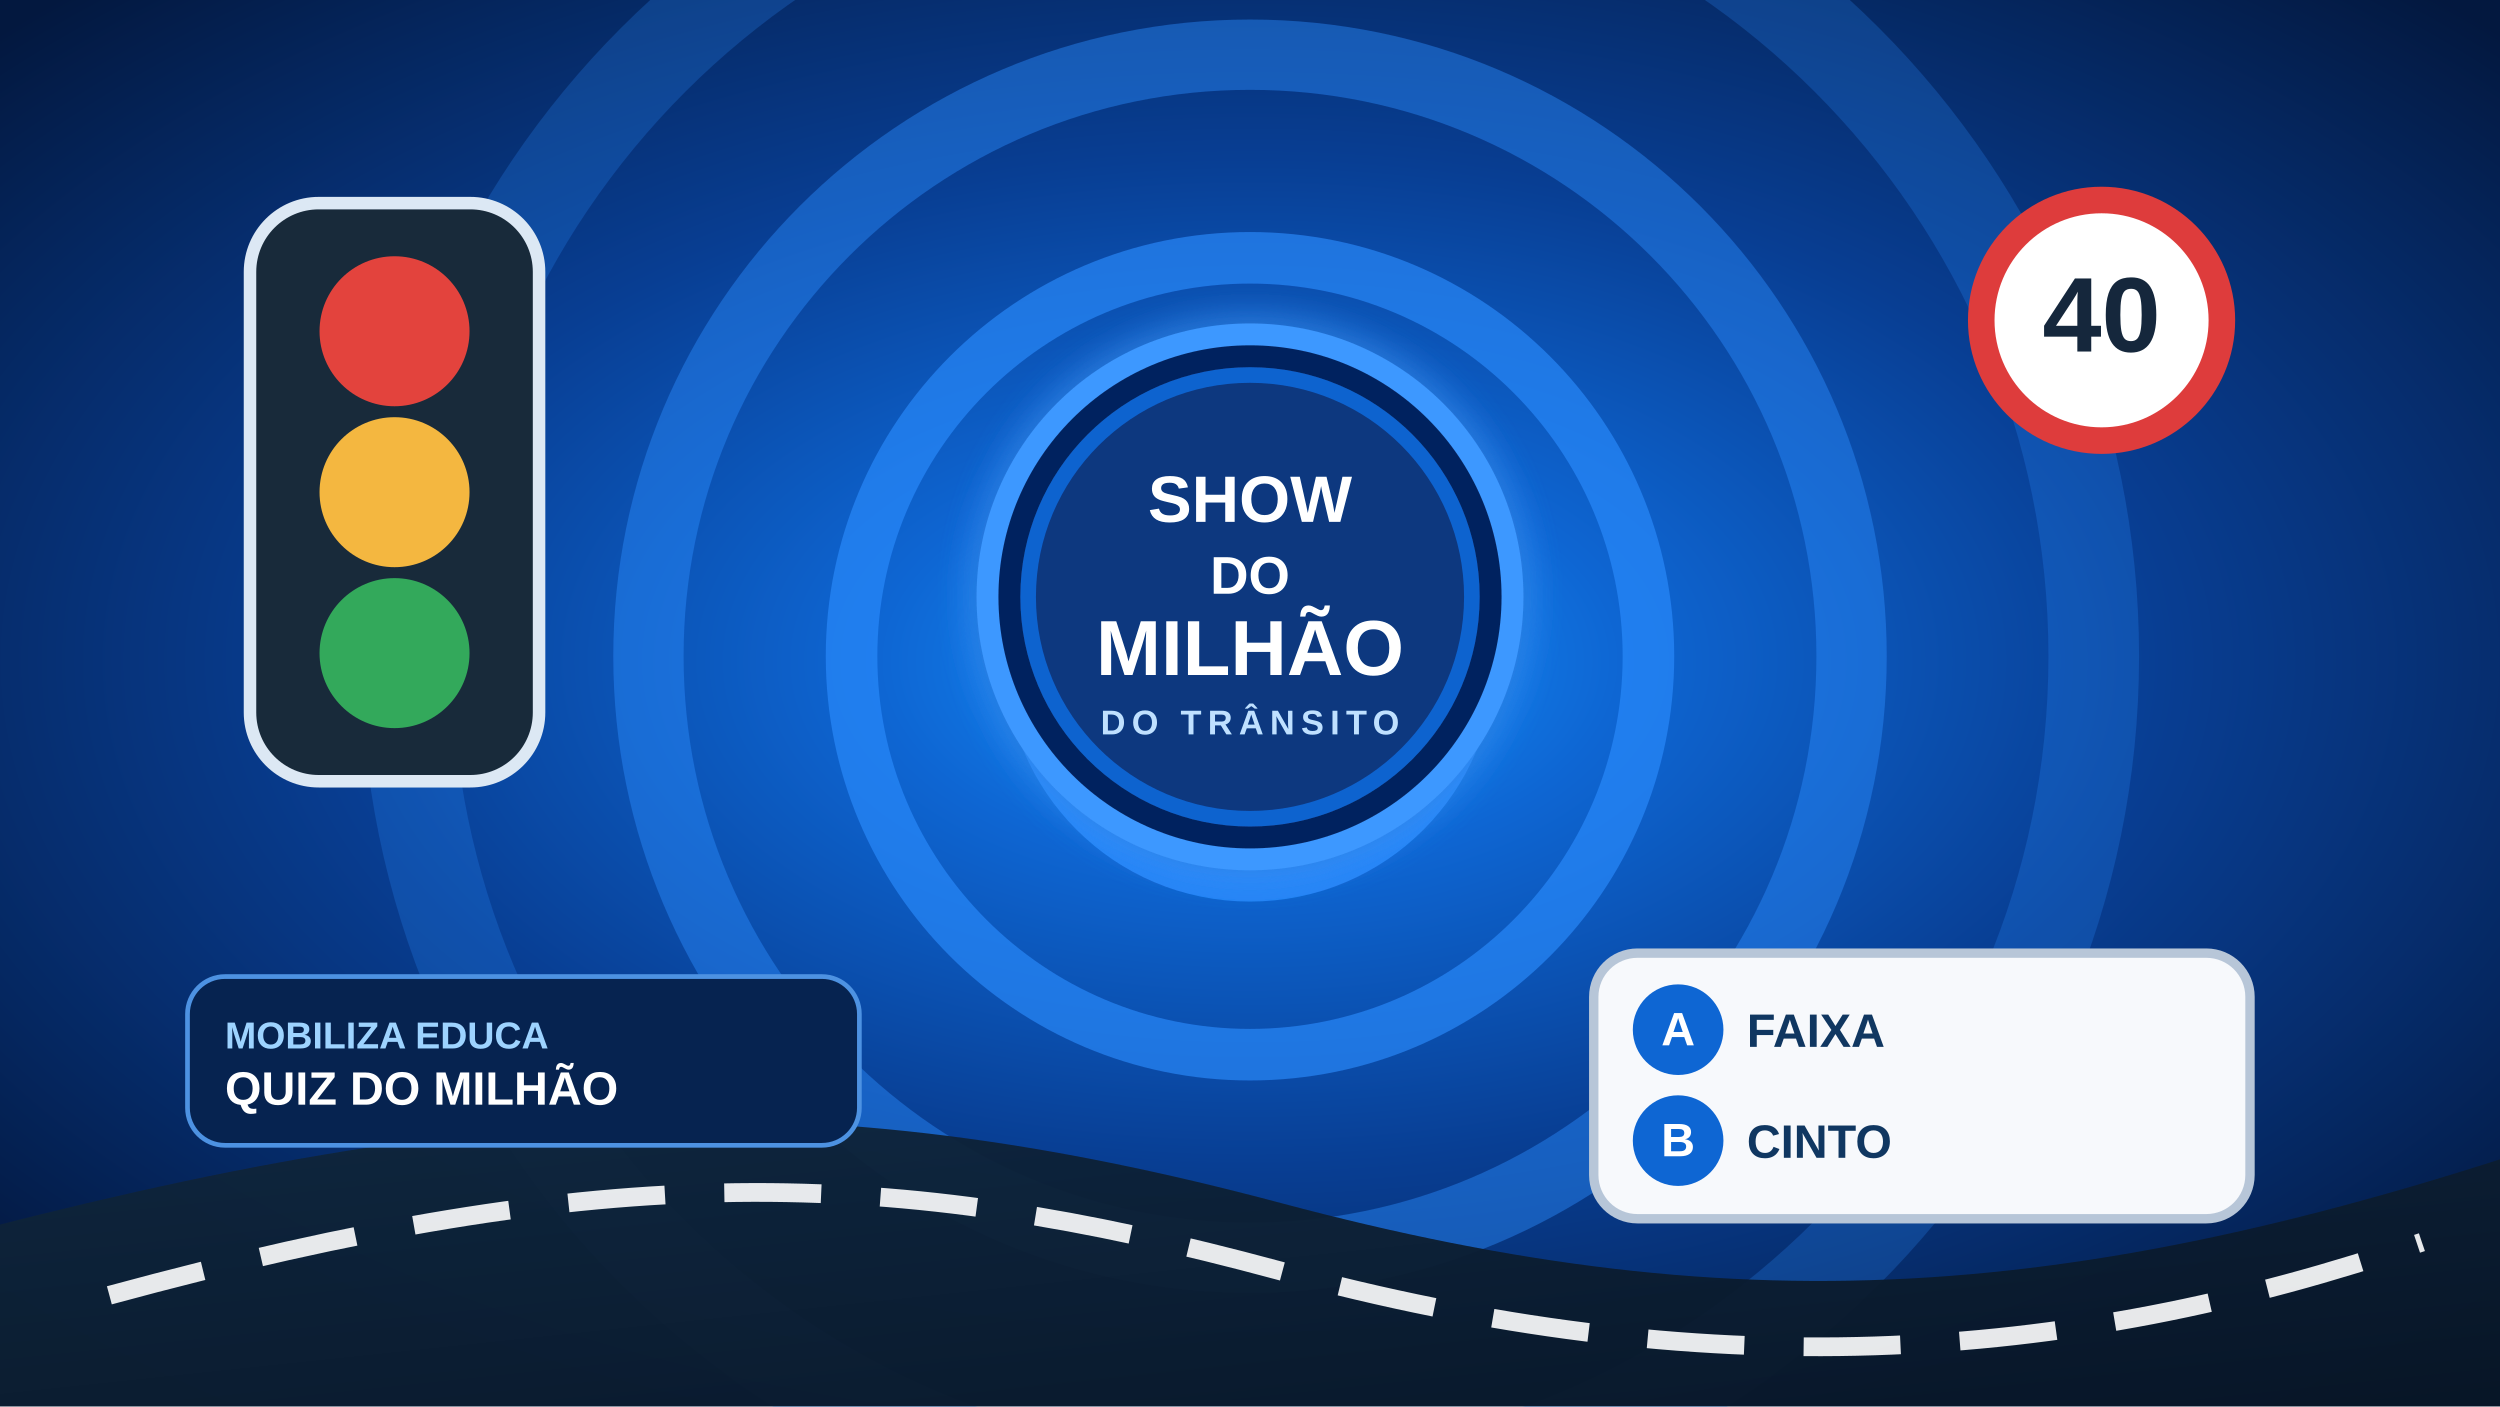
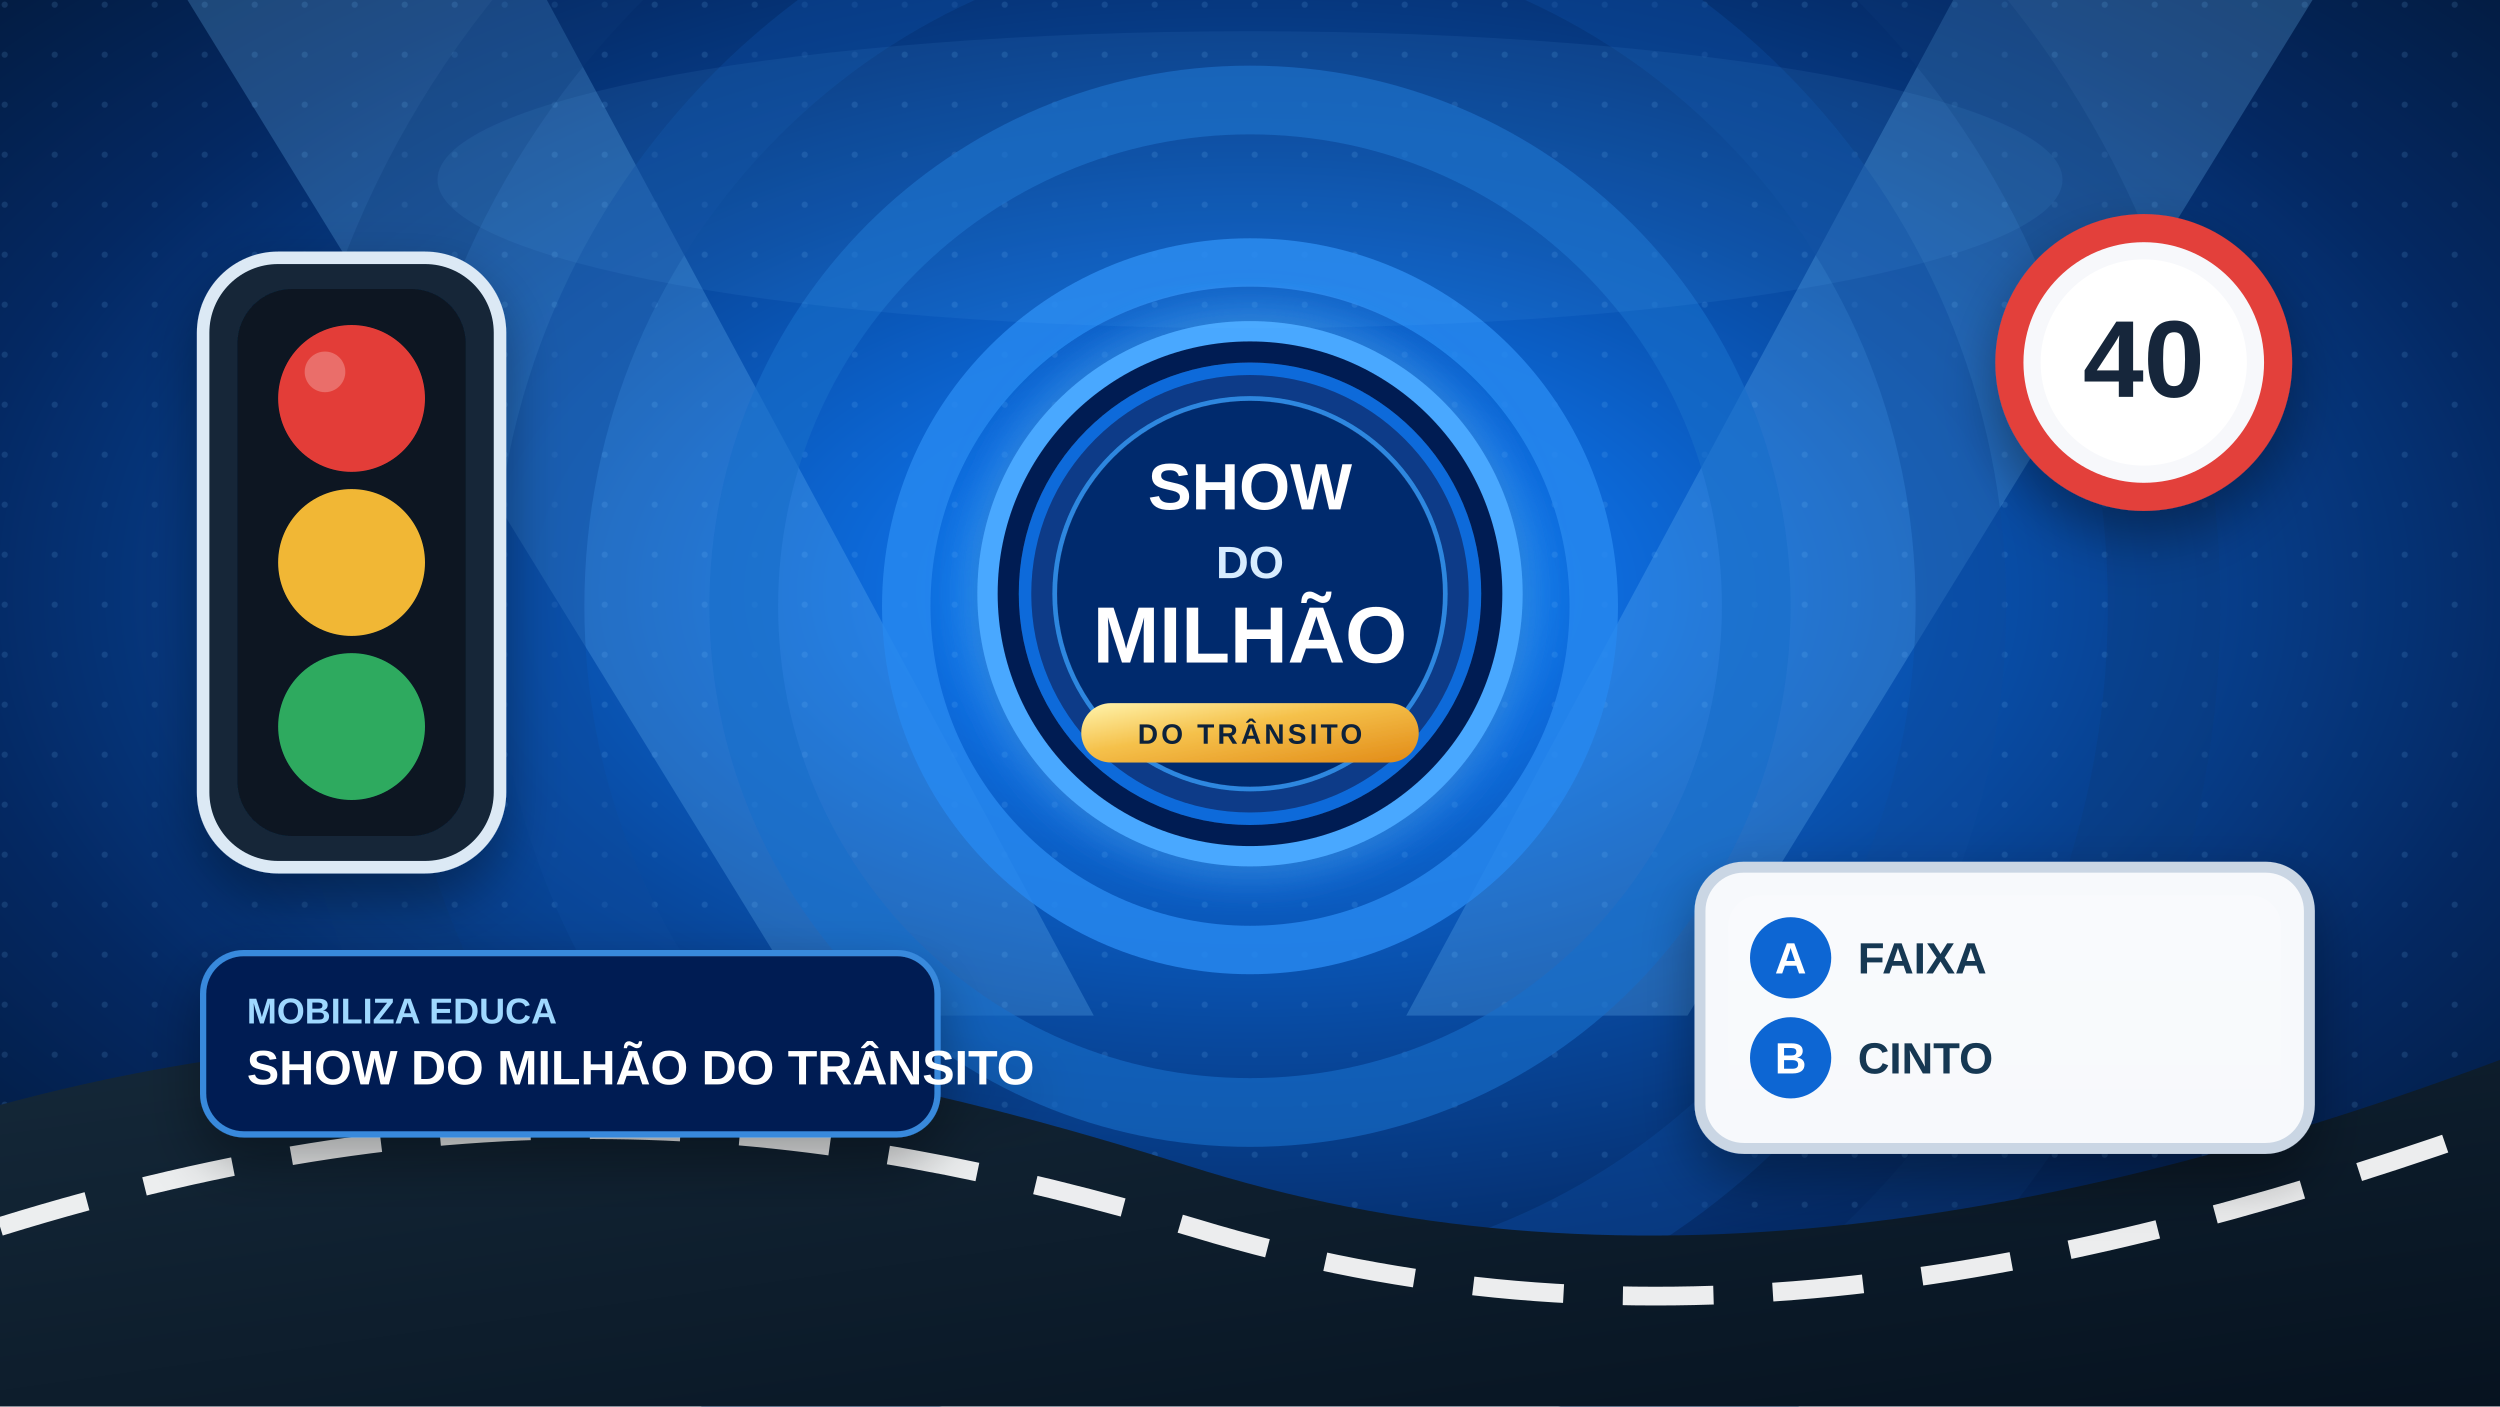
- <svg xmlns="http://www.w3.org/2000/svg" viewBox="0 0 1600 900" role="img" aria-labelledby="t d">
+ <svg xmlns="http://www.w3.org/2000/svg" viewBox="0 0 1600 900" role="img" aria-labelledby="title desc">
  <defs>
-     <radialGradient id="bg" cx="50%" cy="47%" r="67%">
-       <stop offset="0" stop-color="#1693ff" />
-       <stop offset=".22" stop-color="#0e66d3" />
-       <stop offset=".54" stop-color="#083e93" />
-       <stop offset="1" stop-color="#03183f" />
+     <radialGradient id="bg" cx="50%" cy="42%" r="74%">
+       <stop offset="0" stop-color="#1796ff" />
+       <stop offset=".19" stop-color="#0d6bdc" />
+       <stop offset=".43" stop-color="#08499f" />
+       <stop offset=".70" stop-color="#042862" />
+       <stop offset="1" stop-color="#02152f" />
    </radialGradient>
    <linearGradient id="road" x1="0" y1="0" x2="1" y2="1">
-       <stop stop-color="#10263d" />
-       <stop offset="1" stop-color="#071526" />
+       <stop stop-color="#15293a" />
+       <stop offset="1" stop-color="#06121f" />
    </linearGradient>
    <linearGradient id="gold" x1="0" y1="0" x2="1" y2="1">
-       <stop stop-color="#ffe589" />
-       <stop offset=".48" stop-color="#f4b740" />
-       <stop offset="1" stop-color="#df8d17" />
+       <stop stop-color="#fff4ad" />
+       <stop offset=".42" stop-color="#f5c14b" />
+       <stop offset="1" stop-color="#e28b17" />
    </linearGradient>
-     <filter id="glow">
-       <feGaussianBlur stdDeviation="12" result="b" />
+     <linearGradient id="glass" x1="0" y1="0" x2="0" y2="1">
+       <stop stop-color="#ffffff" stop-opacity=".25" />
+       <stop offset="1" stop-color="#ffffff" stop-opacity=".03" />
+     </linearGradient>
+     <filter id="glow" x="-60%" y="-60%" width="220%" height="220%">
+       <feGaussianBlur stdDeviation="14" result="b" />
      <feMerge>
        <feMergeNode in="b" />
        <feMergeNode in="SourceGraphic" />
      </feMerge>
    </filter>
+     <filter id="shadow" x="-40%" y="-40%" width="180%" height="180%">
+       <feDropShadow dx="0" dy="16" stdDeviation="18" flood-color="#000" flood-opacity=".36" />
+     </filter>
+     <pattern id="dots" width="32" height="32" patternUnits="userSpaceOnUse">
+       <circle cx="3" cy="3" r="2" fill="#7ec5ff" opacity=".14" />
+     </pattern>
  </defs>
  <rect width="1600" height="900" fill="url(#bg)" />
-   <g opacity=".8" fill="none" stroke="#2b8cff">
-     <circle cx="800" cy="420" r="145" stroke-width="24" />
-     <circle cx="800" cy="420" r="255" stroke-width="33" opacity=".8" />
-     <circle cx="800" cy="420" r="385" stroke-width="45" opacity=".55" />
-     <circle cx="800" cy="420" r="540" stroke-width="58" opacity=".3" />
+   <rect width="1600" height="900" fill="url(#dots)" />
+   <g opacity=".24">
+     <path d="M120 0 L520 650 L700 650 L350 0Z" fill="#75c6ff" />
+     <path d="M1480 0 L1080 650 L900 650 L1250 0Z" fill="#75c6ff" />
  </g>
-   <path d="M-80 805 C300 700 520 690 820 770 C1120 850 1340 835 1680 715 L1680 900 L-80 900Z" fill="url(#road)" opacity=".96" />
-   <path d="M70 829 C390 742 570 746 818 813 C1090 887 1320 874 1550 795" fill="none" stroke="#fff" stroke-width="12" stroke-dasharray="62 38" opacity=".9" />
-   <g transform="translate(800 382)" filter="url(#glow)">
-     <circle r="168" fill="#05245f" stroke="#3d98ff" stroke-width="14" />
-     <circle r="142" fill="#07377f" stroke="#0c63cf" stroke-width="10" />
-     <text x="0" y="-48" text-anchor="middle" fill="#fff" font-family="Arial, sans-serif" font-weight="900" font-size="42">SHOW</text>
-     <text x="0" y="-2" text-anchor="middle" fill="#fff" font-family="Arial, sans-serif" font-weight="900" font-size="34">DO</text>
-     <text x="0" y="50" text-anchor="middle" fill="#fff" font-family="Arial, sans-serif" font-weight="900" font-size="50">MILHÃO</text>
-     <text x="0" y="88" text-anchor="middle" fill="#bfe0ff" font-family="Arial, sans-serif" font-weight="700" font-size="22" letter-spacing="4">DO TRÂNSITO</text>
+   <g fill="none" stroke-linecap="round">
+     <circle cx="800" cy="388" r="132" stroke="#44a4ff" stroke-width="22" opacity=".95" />
+     <circle cx="800" cy="388" r="220" stroke="#2788ef" stroke-width="31" opacity=".83" />
+     <circle cx="800" cy="388" r="324" stroke="#176dca" stroke-width="44" opacity=".62" />
+     <circle cx="800" cy="388" r="455" stroke="#0b4b9d" stroke-width="58" opacity=".42" />
+     <circle cx="800" cy="388" r="585" stroke="#0a3a78" stroke-width="72" opacity=".30" />
  </g>
-   <g transform="translate(160 130)">
-     <rect width="185" height="370" rx="44" fill="#182a3a" stroke="#dce8f4" stroke-width="8" />
-     <circle cx="92.5" cy="82" r="48" fill="#e3433d" />
-     <circle cx="92.5" cy="185" r="48" fill="#f4b740" />
-     <circle cx="92.5" cy="288" r="48" fill="#33a95b" />
+   <g transform="translate(800 380)" filter="url(#glow)">
+     <circle r="168" fill="#041e52" stroke="#4aa8ff" stroke-width="13" />
+     <circle r="144" fill="#083b88" stroke="#0e6bda" stroke-width="8" />
+     <circle r="125" fill="#062c6d" stroke="#2d87df" stroke-width="3" />
+     <text x="0" y="-54" text-anchor="middle" fill="#fff" font-family="Arial,sans-serif" font-size="42" font-weight="900">SHOW</text>
+     <text x="0" y="-10" text-anchor="middle" fill="#d7ecff" font-family="Arial,sans-serif" font-size="29" font-weight="900">DO</text>
+     <text x="0" y="44" text-anchor="middle" fill="#fff" font-family="Arial,sans-serif" font-size="51" font-weight="900">MILHÃO</text>
+     <rect x="-108" y="70" width="216" height="38" rx="19" fill="url(#gold)" />
+     <text x="0" y="96" text-anchor="middle" fill="#10233b" font-family="Arial,sans-serif" font-size="18" font-weight="900" letter-spacing="2">DO TRÂNSITO</text>
  </g>
-   <g transform="translate(1265 125)">
-     <circle cx="80" cy="80" r="77" fill="#fff" stroke="#de3c3c" stroke-width="17" />
-     <text x="80" y="100" text-anchor="middle" font-family="Arial,sans-serif" font-weight="900" font-size="68" fill="#15273c">40</text>
+   <g transform="translate(130 165)" filter="url(#shadow)">
+     <rect width="190" height="390" rx="48" fill="#122538" stroke="#dce9f5" stroke-width="8" />
+     <rect x="22" y="20" width="146" height="350" rx="35" fill="#071522" />
+     <circle cx="95" cy="90" r="47" fill="#e33e38" />
+     <circle cx="95" cy="195" r="47" fill="#f1b736" />
+     <circle cx="95" cy="300" r="47" fill="#2eaa5f" />
+     <circle cx="78" cy="73" r="13" fill="#fff" opacity=".25" />
  </g>
-   <g transform="translate(1020 610)">
-     <rect width="420" height="170" rx="28" fill="#f7f9fc" stroke="#b7c6d8" stroke-width="6" />
-     <g font-family="Arial,sans-serif" font-weight="900" font-size="30" fill="#103761">
-       <circle cx="54" cy="49" r="29" fill="#0e66d3" />
-       <text x="54" y="59" text-anchor="middle" fill="#fff">A</text>
-       <text x="98" y="60">FAIXA</text>
-       <circle cx="54" cy="120" r="29" fill="#0e66d3" />
-       <text x="54" y="130" text-anchor="middle" fill="#fff">B</text>
-       <text x="98" y="131">CINTO</text>
-     </g>
+   <g transform="translate(1280 140)" filter="url(#shadow)">
+     <circle cx="92" cy="92" r="86" fill="#f7f8fb" stroke="#e33f3a" stroke-width="18" />
+     <circle cx="92" cy="92" r="66" fill="#fff" />
+     <text x="92" y="114" text-anchor="middle" font-family="Arial,sans-serif" font-size="70" font-weight="900" fill="#17283a">40</text>
  </g>
-   <g transform="translate(120 625)">
-     <rect width="430" height="108" rx="24" fill="#062350" stroke="#4d92e2" stroke-width="3" />
-     <text x="24" y="46" fill="#9dd3ff" font-family="Arial,sans-serif" font-size="24" font-weight="700">MOBILIZA EDUCA</text>
-     <text x="24" y="82" fill="#fff" font-family="Arial,sans-serif" font-size="30" font-weight="900">QUIZ DO MILHÃO</text>
+   <path d="M-60 725 C250 625 505 665 760 746 C1030 832 1325 790 1660 655 L1660 900 L-60 900Z" fill="url(#road)" />
+   <path d="M0 785 C300 692 520 713 765 786 C1040 870 1305 823 1585 725" fill="none" stroke="#fff" stroke-width="12" stroke-dasharray="58 38" opacity=".92" />
+   <g transform="translate(1088 555)" filter="url(#shadow)">
+     <rect width="390" height="180" rx="28" fill="#f7f9fc" stroke="#cad6e4" stroke-width="7" />
+     <rect x="18" y="18" width="354" height="144" rx="20" fill="url(#glass)" />
+     <circle cx="58" cy="58" r="26" fill="#0e66d3" />
+     <text x="58" y="68" text-anchor="middle" fill="#fff" font-family="Arial,sans-serif" font-weight="900" font-size="28">A</text>
+     <text x="101" y="68" fill="#173853" font-family="Arial,sans-serif" font-weight="900" font-size="28">FAIXA</text>
+     <circle cx="58" cy="122" r="26" fill="#0e66d3" />
+     <text x="58" y="132" text-anchor="middle" fill="#fff" font-family="Arial,sans-serif" font-weight="900" font-size="28">B</text>
+     <text x="101" y="132" fill="#173853" font-family="Arial,sans-serif" font-weight="900" font-size="28">CINTO</text>
  </g>
+   <g transform="translate(130 610)" filter="url(#shadow)">
+     <rect width="470" height="116" rx="26" fill="#041e52" stroke="#3789dc" stroke-width="4" />
+     <text x="28" y="45" fill="#9fd8ff" font-family="Arial,sans-serif" font-size="23" font-weight="700">MOBILIZA EDUCA</text>
+     <text x="28" y="84" fill="#fff" font-family="Arial,sans-serif" font-size="31" font-weight="900">SHOW DO MILHÃO DO TRÂNSITO</text>
+   </g>
+   <ellipse cx="800" cy="115" rx="520" ry="95" fill="#6bbcff" opacity=".08" />
</svg>
